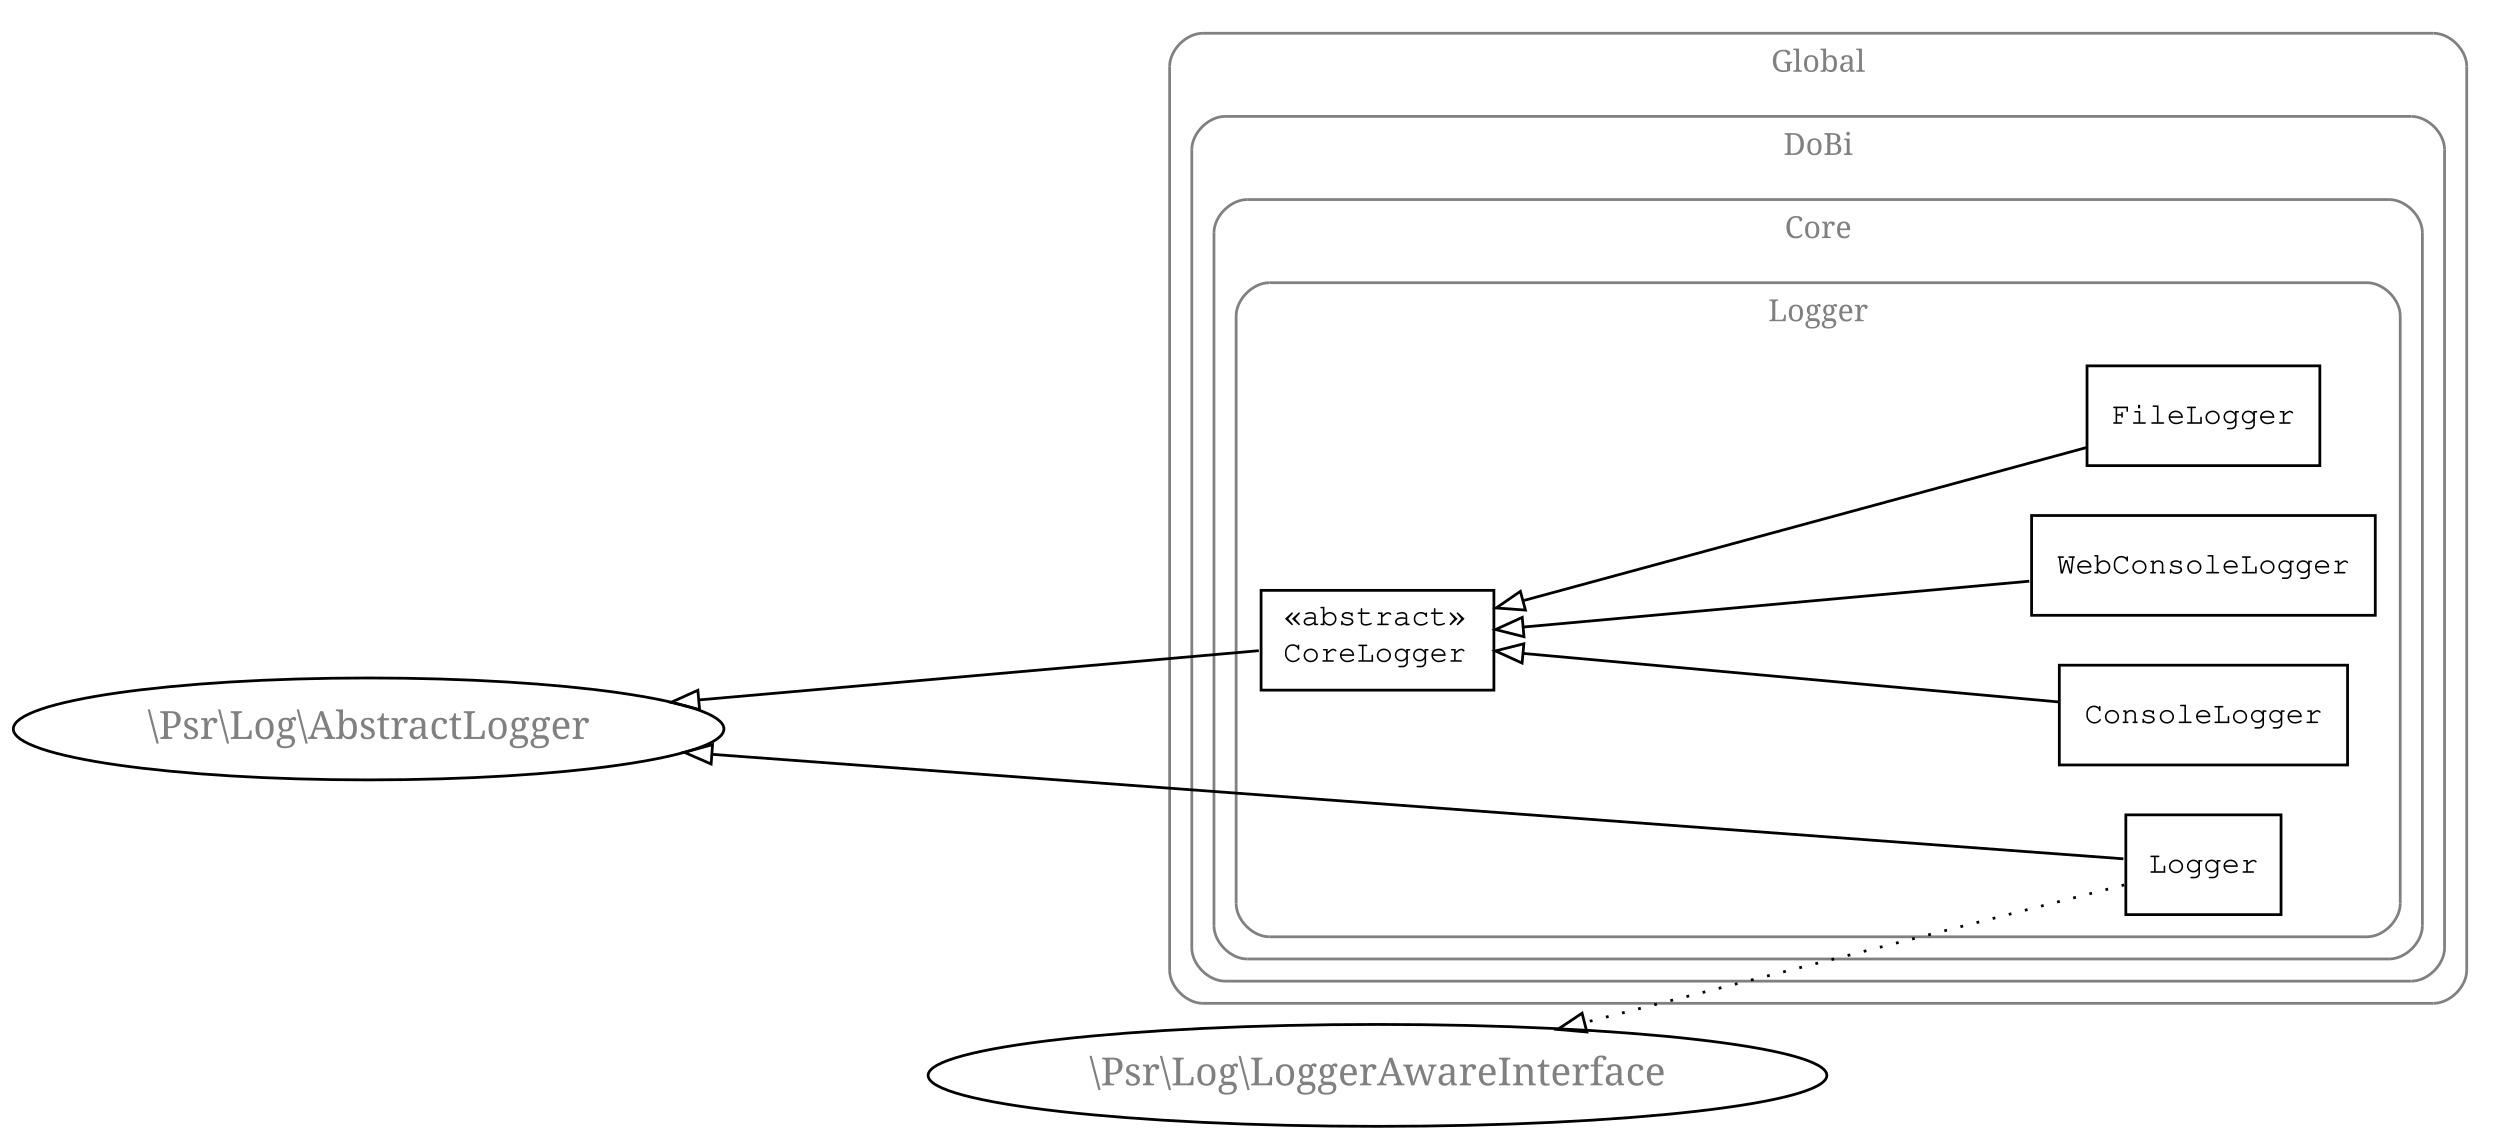
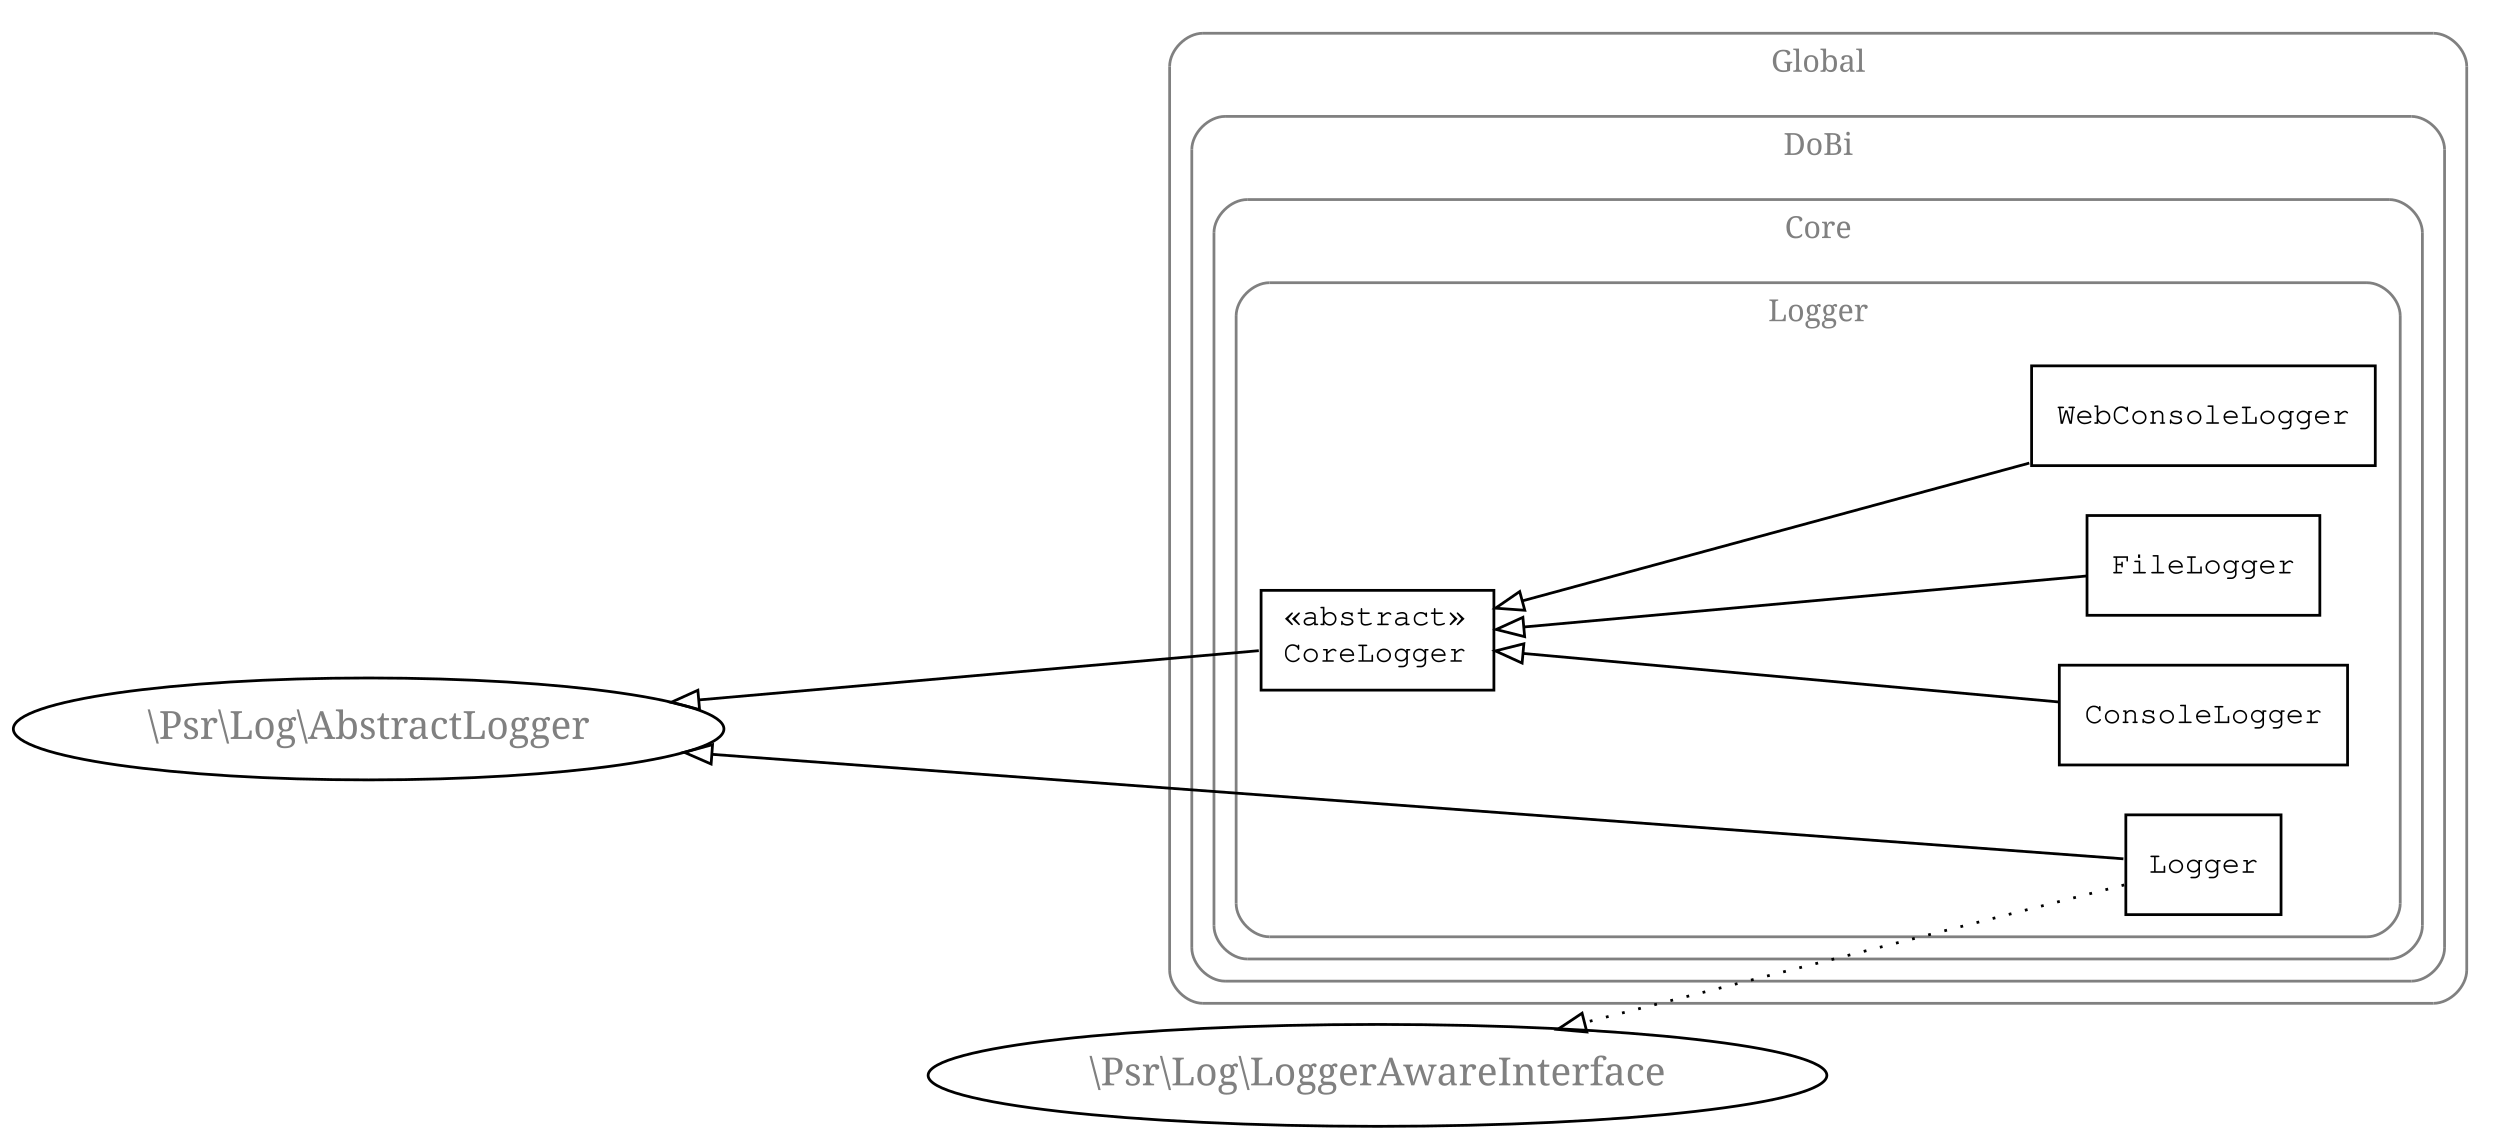
<svg xmlns="http://www.w3.org/2000/svg" width="902pt" height="410pt" viewBox="0.00 0.00 902.00 410.00">
  <g id="graph1" class="graph" transform="scale(1 1) rotate(0) translate(4 406)">
    <polygon fill="white" stroke="white" points="-4,5 -4,-406 899,-406 899,5 -4,5" />
    <g id="graph2" class="cluster">
      <polyline fill="none" stroke="gray" points="430,-44 874,-44 " />
      <path fill="none" stroke="gray" d="M874,-44C880,-44 886,-50 886,-56" />
      <polyline fill="none" stroke="gray" points="886,-56 886,-382 " />
      <path fill="none" stroke="gray" d="M886,-382C886,-388 880,-394 874,-394" />
      <polyline fill="none" stroke="gray" points="874,-394 430,-394 " />
      <path fill="none" stroke="gray" d="M430,-394C424,-394 418,-388 418,-382" />
      <polyline fill="none" stroke="gray" points="418,-382 418,-56 " />
      <path fill="none" stroke="gray" d="M418,-56C418,-50 424,-44 430,-44" />
      <text text-anchor="middle" x="652" y="-380.1" font-family="Times Roman,serif" font-size="11.00" fill="gray">Global</text>
    </g>
    <g id="graph3" class="cluster">
      <polyline fill="none" stroke="gray" points="438,-52 866,-52 " />
      <path fill="none" stroke="gray" d="M866,-52C872,-52 878,-58 878,-64" />
      <polyline fill="none" stroke="gray" points="878,-64 878,-352 " />
      <path fill="none" stroke="gray" d="M878,-352C878,-358 872,-364 866,-364" />
      <polyline fill="none" stroke="gray" points="866,-364 438,-364 " />
      <path fill="none" stroke="gray" d="M438,-364C432,-364 426,-358 426,-352" />
      <polyline fill="none" stroke="gray" points="426,-352 426,-64 " />
      <path fill="none" stroke="gray" d="M426,-64C426,-58 432,-52 438,-52" />
      <text text-anchor="middle" x="652" y="-350.1" font-family="Times Roman,serif" font-size="11.00" fill="gray">DoBi</text>
    </g>
    <g id="graph4" class="cluster">
      <polyline fill="none" stroke="gray" points="446,-60 858,-60 " />
      <path fill="none" stroke="gray" d="M858,-60C864,-60 870,-66 870,-72" />
      <polyline fill="none" stroke="gray" points="870,-72 870,-322 " />
      <path fill="none" stroke="gray" d="M870,-322C870,-328 864,-334 858,-334" />
      <polyline fill="none" stroke="gray" points="858,-334 446,-334 " />
      <path fill="none" stroke="gray" d="M446,-334C440,-334 434,-328 434,-322" />
      <polyline fill="none" stroke="gray" points="434,-322 434,-72 " />
      <path fill="none" stroke="gray" d="M434,-72C434,-66 440,-60 446,-60" />
      <text text-anchor="middle" x="652" y="-320.1" font-family="Times Roman,serif" font-size="11.00" fill="gray">Core</text>
    </g>
    <g id="graph5" class="cluster">
      <polyline fill="none" stroke="gray" points="454,-68 850,-68 " />
      <path fill="none" stroke="gray" d="M850,-68C856,-68 862,-74 862,-80" />
      <polyline fill="none" stroke="gray" points="862,-80 862,-292 " />
      <path fill="none" stroke="gray" d="M862,-292C862,-298 856,-304 850,-304" />
      <polyline fill="none" stroke="gray" points="850,-304 454,-304 " />
      <path fill="none" stroke="gray" d="M454,-304C448,-304 442,-298 442,-292" />
      <polyline fill="none" stroke="gray" points="442,-292 442,-80 " />
      <path fill="none" stroke="gray" d="M442,-80C442,-74 448,-68 454,-68" />
      <text text-anchor="middle" x="652" y="-290.1" font-family="Times Roman,serif" font-size="11.00" fill="gray">Logger</text>
    </g>
    <g id="node5" class="node">
-       <polygon fill="none" stroke="black" points="819,-112 763,-112 763,-76 819,-76 819,-112" />
-       <text text-anchor="middle" x="791" y="-91.1" font-family="Courier,monospace" font-size="11.00">Logger</text>
+       <polygon fill="none" stroke="black" points="853,-274 729,-274 729,-238 853,-238 853,-274" />
+       <text text-anchor="middle" x="791" y="-253.1" font-family="Courier,monospace" font-size="11.00">WebConsoleLogger</text>
    </g>
-     <g id="node11" class="node">
-       <ellipse fill="none" stroke="black" cx="129" cy="-143" rx="128.193" ry="18.385" />
-       <text text-anchor="middle" x="129" y="-139.4" font-family="Times Roman,serif" font-size="14.00" fill="gray">\Psr\Log\AbstractLogger</text>
-     </g>
-     <g id="edge6" class="edge">
-       <path fill="none" stroke="black" d="M762.129,-96.137C675.073,-102.581 411.421,-122.096 253.128,-133.812" />
-       <polygon fill="none" stroke="black" points="252.571,-130.344 242.857,-134.573 253.088,-137.325 252.571,-130.344" />
-     </g>
-     <g id="node13" class="node">
-       <ellipse fill="none" stroke="black" cx="493" cy="-18" rx="162.134" ry="18.385" />
-       <text text-anchor="middle" x="493" y="-14.4" font-family="Times Roman,serif" font-size="14.00" fill="gray">\Psr\Log\LoggerAwareInterface</text>
-     </g>
-     <g id="edge8" class="edge">
-       <path fill="none" stroke="black" stroke-dasharray="1,5" d="M762.427,-86.713C718.039,-75.392 631.062,-53.21 567.907,-37.104" />
-       <polygon fill="none" stroke="black" points="568.541,-33.654 557.986,-34.574 566.811,-40.436 568.541,-33.654" />
-     </g>
-     <g id="node6" class="node">
+     <g id="node8" class="node">
      <polygon fill="none" stroke="black" points="535,-193 451,-193 451,-157 535,-157 535,-193" />
      <text text-anchor="start" x="459" y="-180.433" font-family="Courier,monospace" font-size="11.00">«abstract»</text>
      <text text-anchor="start" x="459" y="-167.233" font-family="Courier,monospace" font-size="11.00">CoreLogger</text>
    </g>
+     <g id="edge6" class="edge">
+       <path fill="none" stroke="black" d="M728.166,-238.921C673.896,-224.17 596.39,-203.103 545.404,-189.244" />
+       <polygon fill="none" stroke="black" points="546.143,-185.818 535.575,-186.573 544.307,-192.573 546.143,-185.818" />
+     </g>
+     <g id="node6" class="node">
+       <polygon fill="none" stroke="black" points="819,-112 763,-112 763,-76 819,-76 819,-112" />
+       <text text-anchor="middle" x="791" y="-91.1" font-family="Courier,monospace" font-size="11.00">Logger</text>
+     </g>
+     <g id="node12" class="node">
+       <ellipse fill="none" stroke="black" cx="129" cy="-143" rx="128.193" ry="18.385" />
+       <text text-anchor="middle" x="129" y="-139.4" font-family="Times Roman,serif" font-size="14.00" fill="gray">\Psr\Log\AbstractLogger</text>
+     </g>
+     <g id="edge8" class="edge">
+       <path fill="none" stroke="black" d="M762.129,-96.137C675.073,-102.581 411.421,-122.096 253.128,-133.812" />
+       <polygon fill="none" stroke="black" points="252.571,-130.344 242.857,-134.573 253.088,-137.325 252.571,-130.344" />
+     </g>
+     <g id="node14" class="node">
+       <ellipse fill="none" stroke="black" cx="493" cy="-18" rx="162.134" ry="18.385" />
+       <text text-anchor="middle" x="493" y="-14.4" font-family="Times Roman,serif" font-size="14.00" fill="gray">\Psr\Log\LoggerAwareInterface</text>
+     </g>
    <g id="edge10" class="edge">
+       <path fill="none" stroke="black" stroke-dasharray="1,5" d="M762.427,-86.713C718.039,-75.392 631.062,-53.21 567.907,-37.104" />
+       <polygon fill="none" stroke="black" points="568.541,-33.654 557.986,-34.574 566.811,-40.436 568.541,-33.654" />
+     </g>
+     <g id="node7" class="node">
+       <polygon fill="none" stroke="black" points="833,-220 749,-220 749,-184 833,-184 833,-220" />
+       <text text-anchor="middle" x="791" y="-199.1" font-family="Courier,monospace" font-size="11.00">FileLogger</text>
+     </g>
+     <g id="edge12" class="edge">
+       <path fill="none" stroke="black" d="M748.936,-198.189C695.661,-193.362 603.836,-185.042 545.874,-179.791" />
+       <polygon fill="none" stroke="black" points="546.09,-176.296 535.815,-178.879 545.458,-183.267 546.09,-176.296" />
+     </g>
+     <g id="edge14" class="edge">
      <path fill="none" stroke="black" d="M450.174,-171.235C400.826,-166.897 317.618,-159.582 248.26,-153.484" />
      <polygon fill="none" stroke="black" points="248.402,-149.983 238.133,-152.594 247.789,-156.957 248.402,-149.983" />
-     </g>
-     <g id="node7" class="node">
-       <polygon fill="none" stroke="black" points="833,-274 749,-274 749,-238 833,-238 833,-274" />
-       <text text-anchor="middle" x="791" y="-253.1" font-family="Courier,monospace" font-size="11.00">FileLogger</text>
-     </g>
-     <g id="edge12" class="edge">
-       <path fill="none" stroke="black" d="M748.936,-244.566C695.55,-230.056 603.455,-205.023 545.514,-189.274" />
-       <polygon fill="none" stroke="black" points="546.383,-185.883 535.815,-186.638 544.547,-192.638 546.383,-185.883" />
-     </g>
-     <g id="node8" class="node">
-       <polygon fill="none" stroke="black" points="853,-220 729,-220 729,-184 853,-184 853,-220" />
-       <text text-anchor="middle" x="791" y="-199.1" font-family="Courier,monospace" font-size="11.00">WebConsoleLogger</text>
-     </g>
-     <g id="edge14" class="edge">
-       <path fill="none" stroke="black" d="M728.166,-196.307C674.009,-191.4 596.712,-184.397 545.723,-179.777" />
-       <polygon fill="none" stroke="black" points="545.851,-176.274 535.575,-178.858 545.219,-183.246 545.851,-176.274" />
    </g>
    <g id="node9" class="node">
      <polygon fill="none" stroke="black" points="843,-166 739,-166 739,-130 843,-130 843,-166" />
      <text text-anchor="middle" x="791" y="-145.1" font-family="Courier,monospace" font-size="11.00">ConsoleLogger</text>
    </g>
    <g id="edge16" class="edge">
      <path fill="none" stroke="black" d="M738.751,-152.734C684.493,-157.65 600.077,-165.298 545.665,-170.228" />
      <polygon fill="none" stroke="black" points="545.177,-166.758 535.534,-171.146 545.809,-173.73 545.177,-166.758" />
    </g>
  </g>
</svg>
